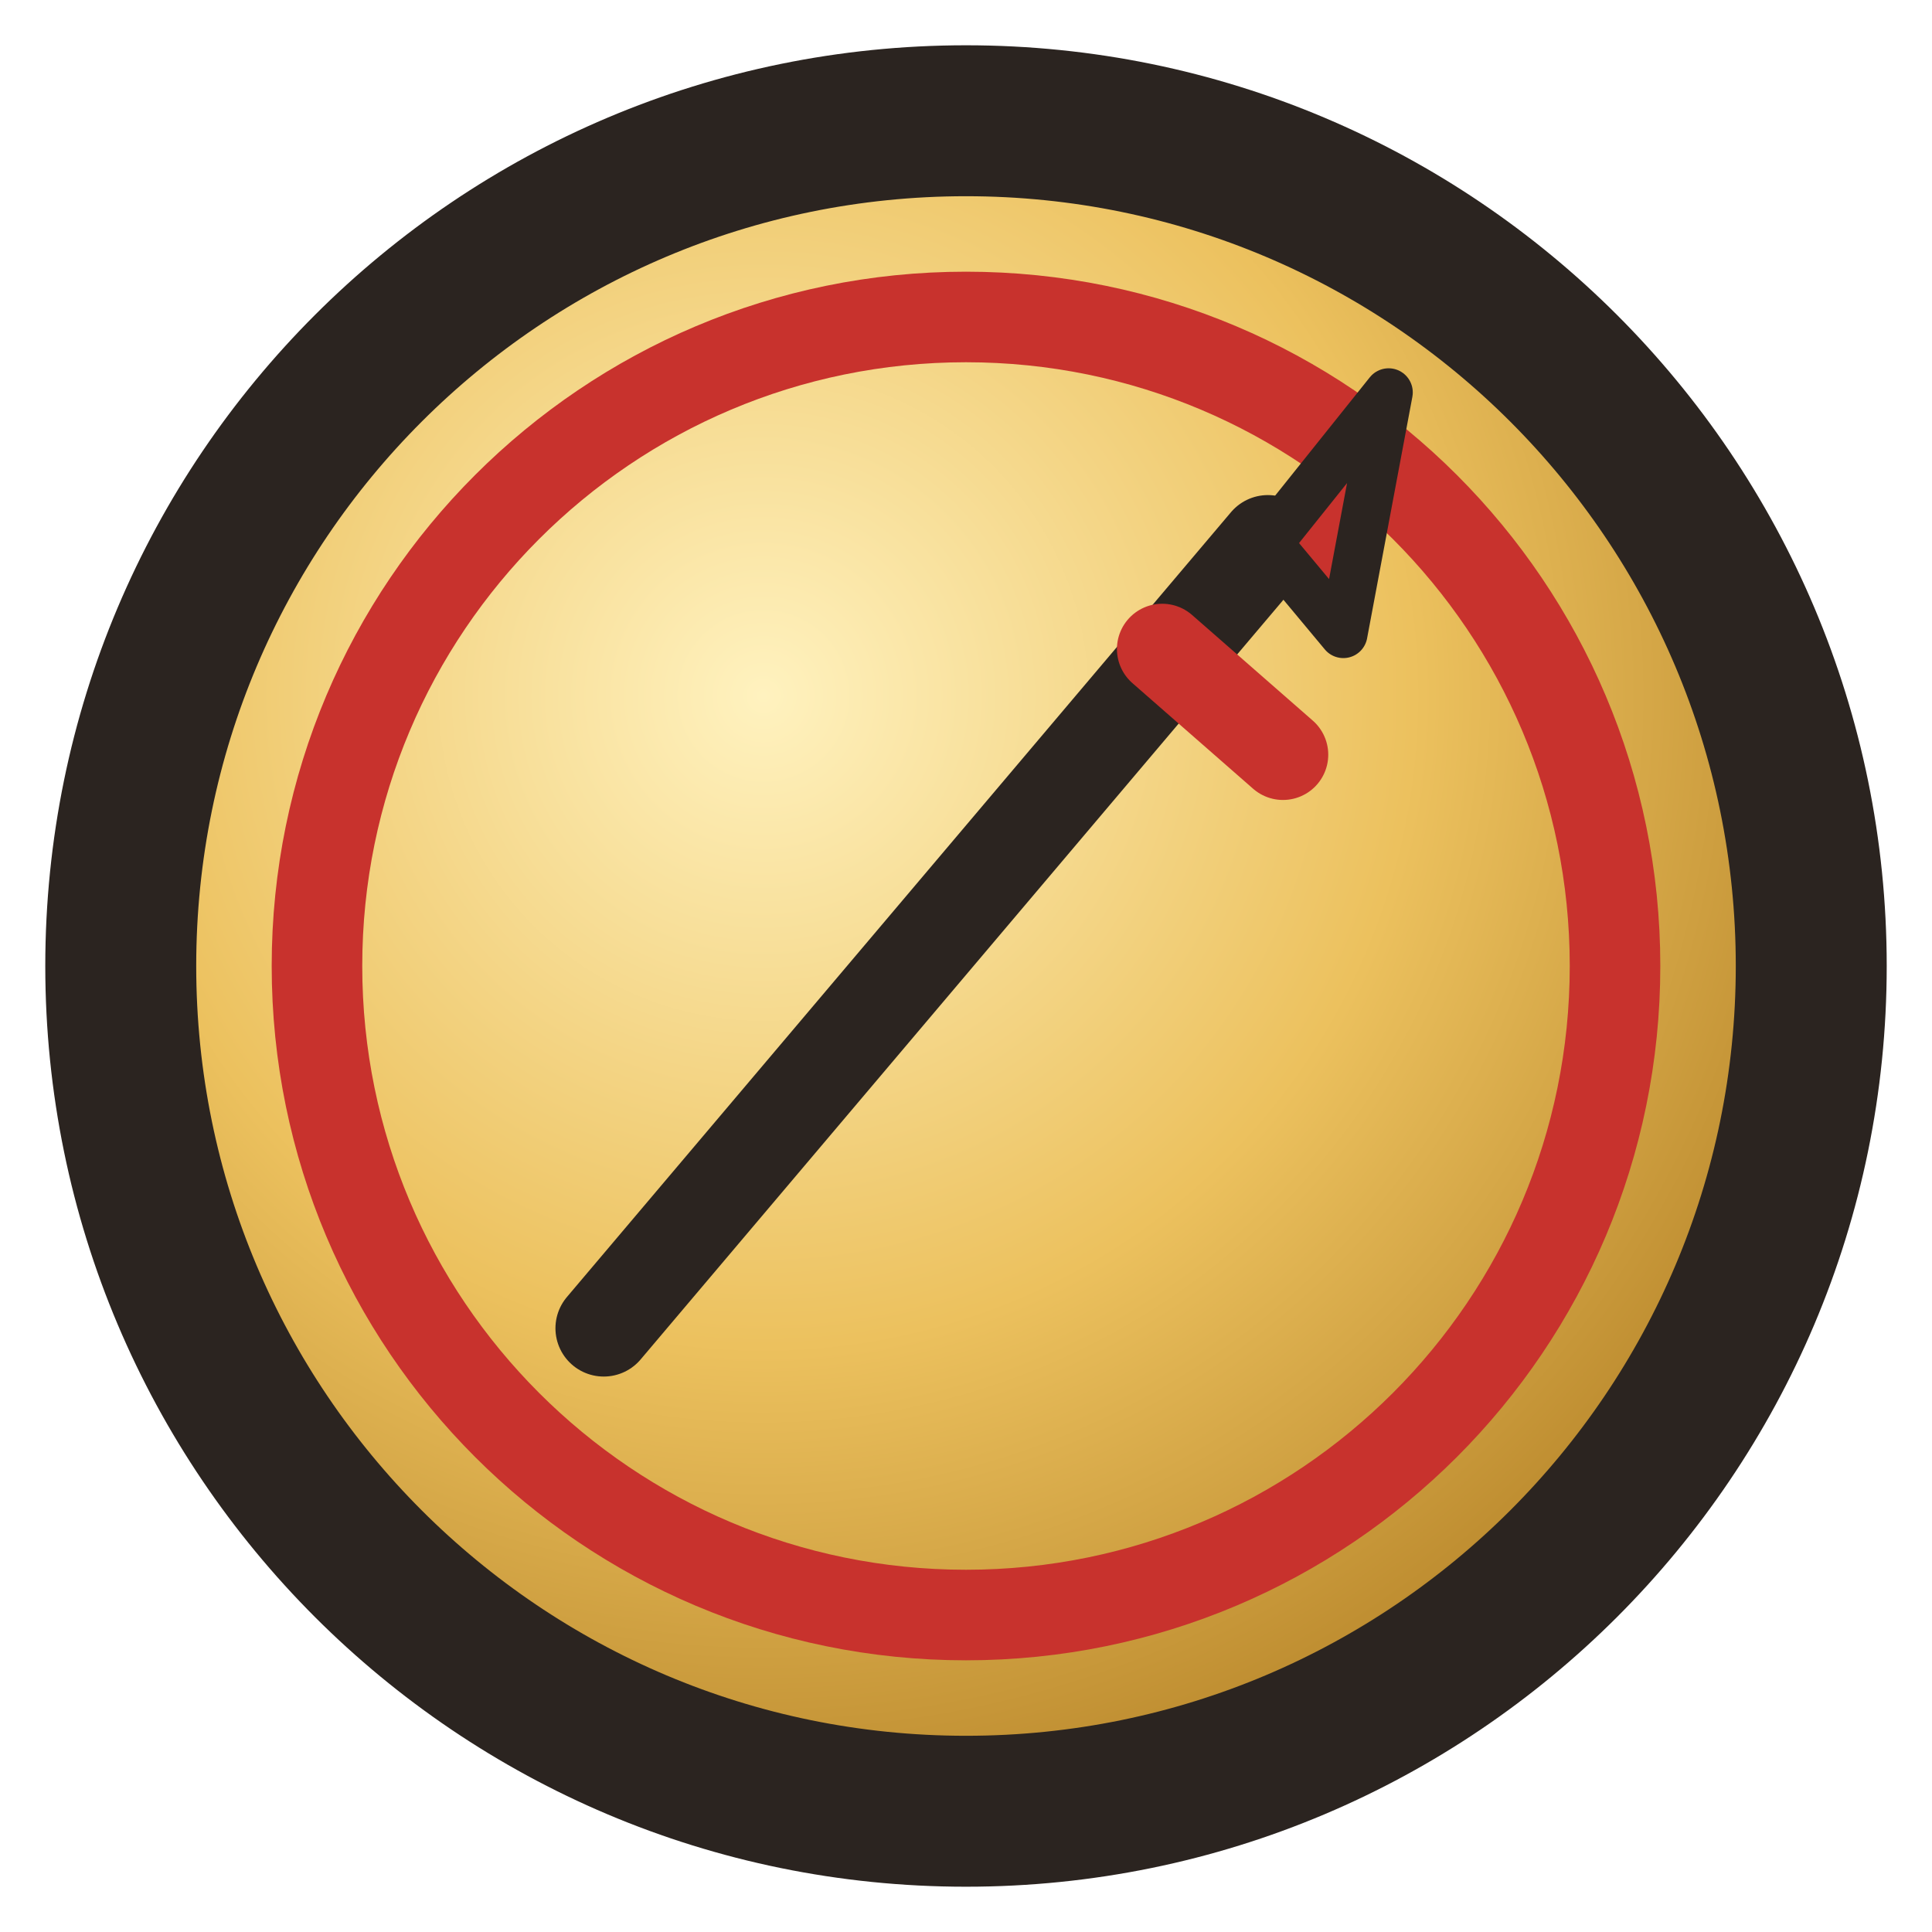
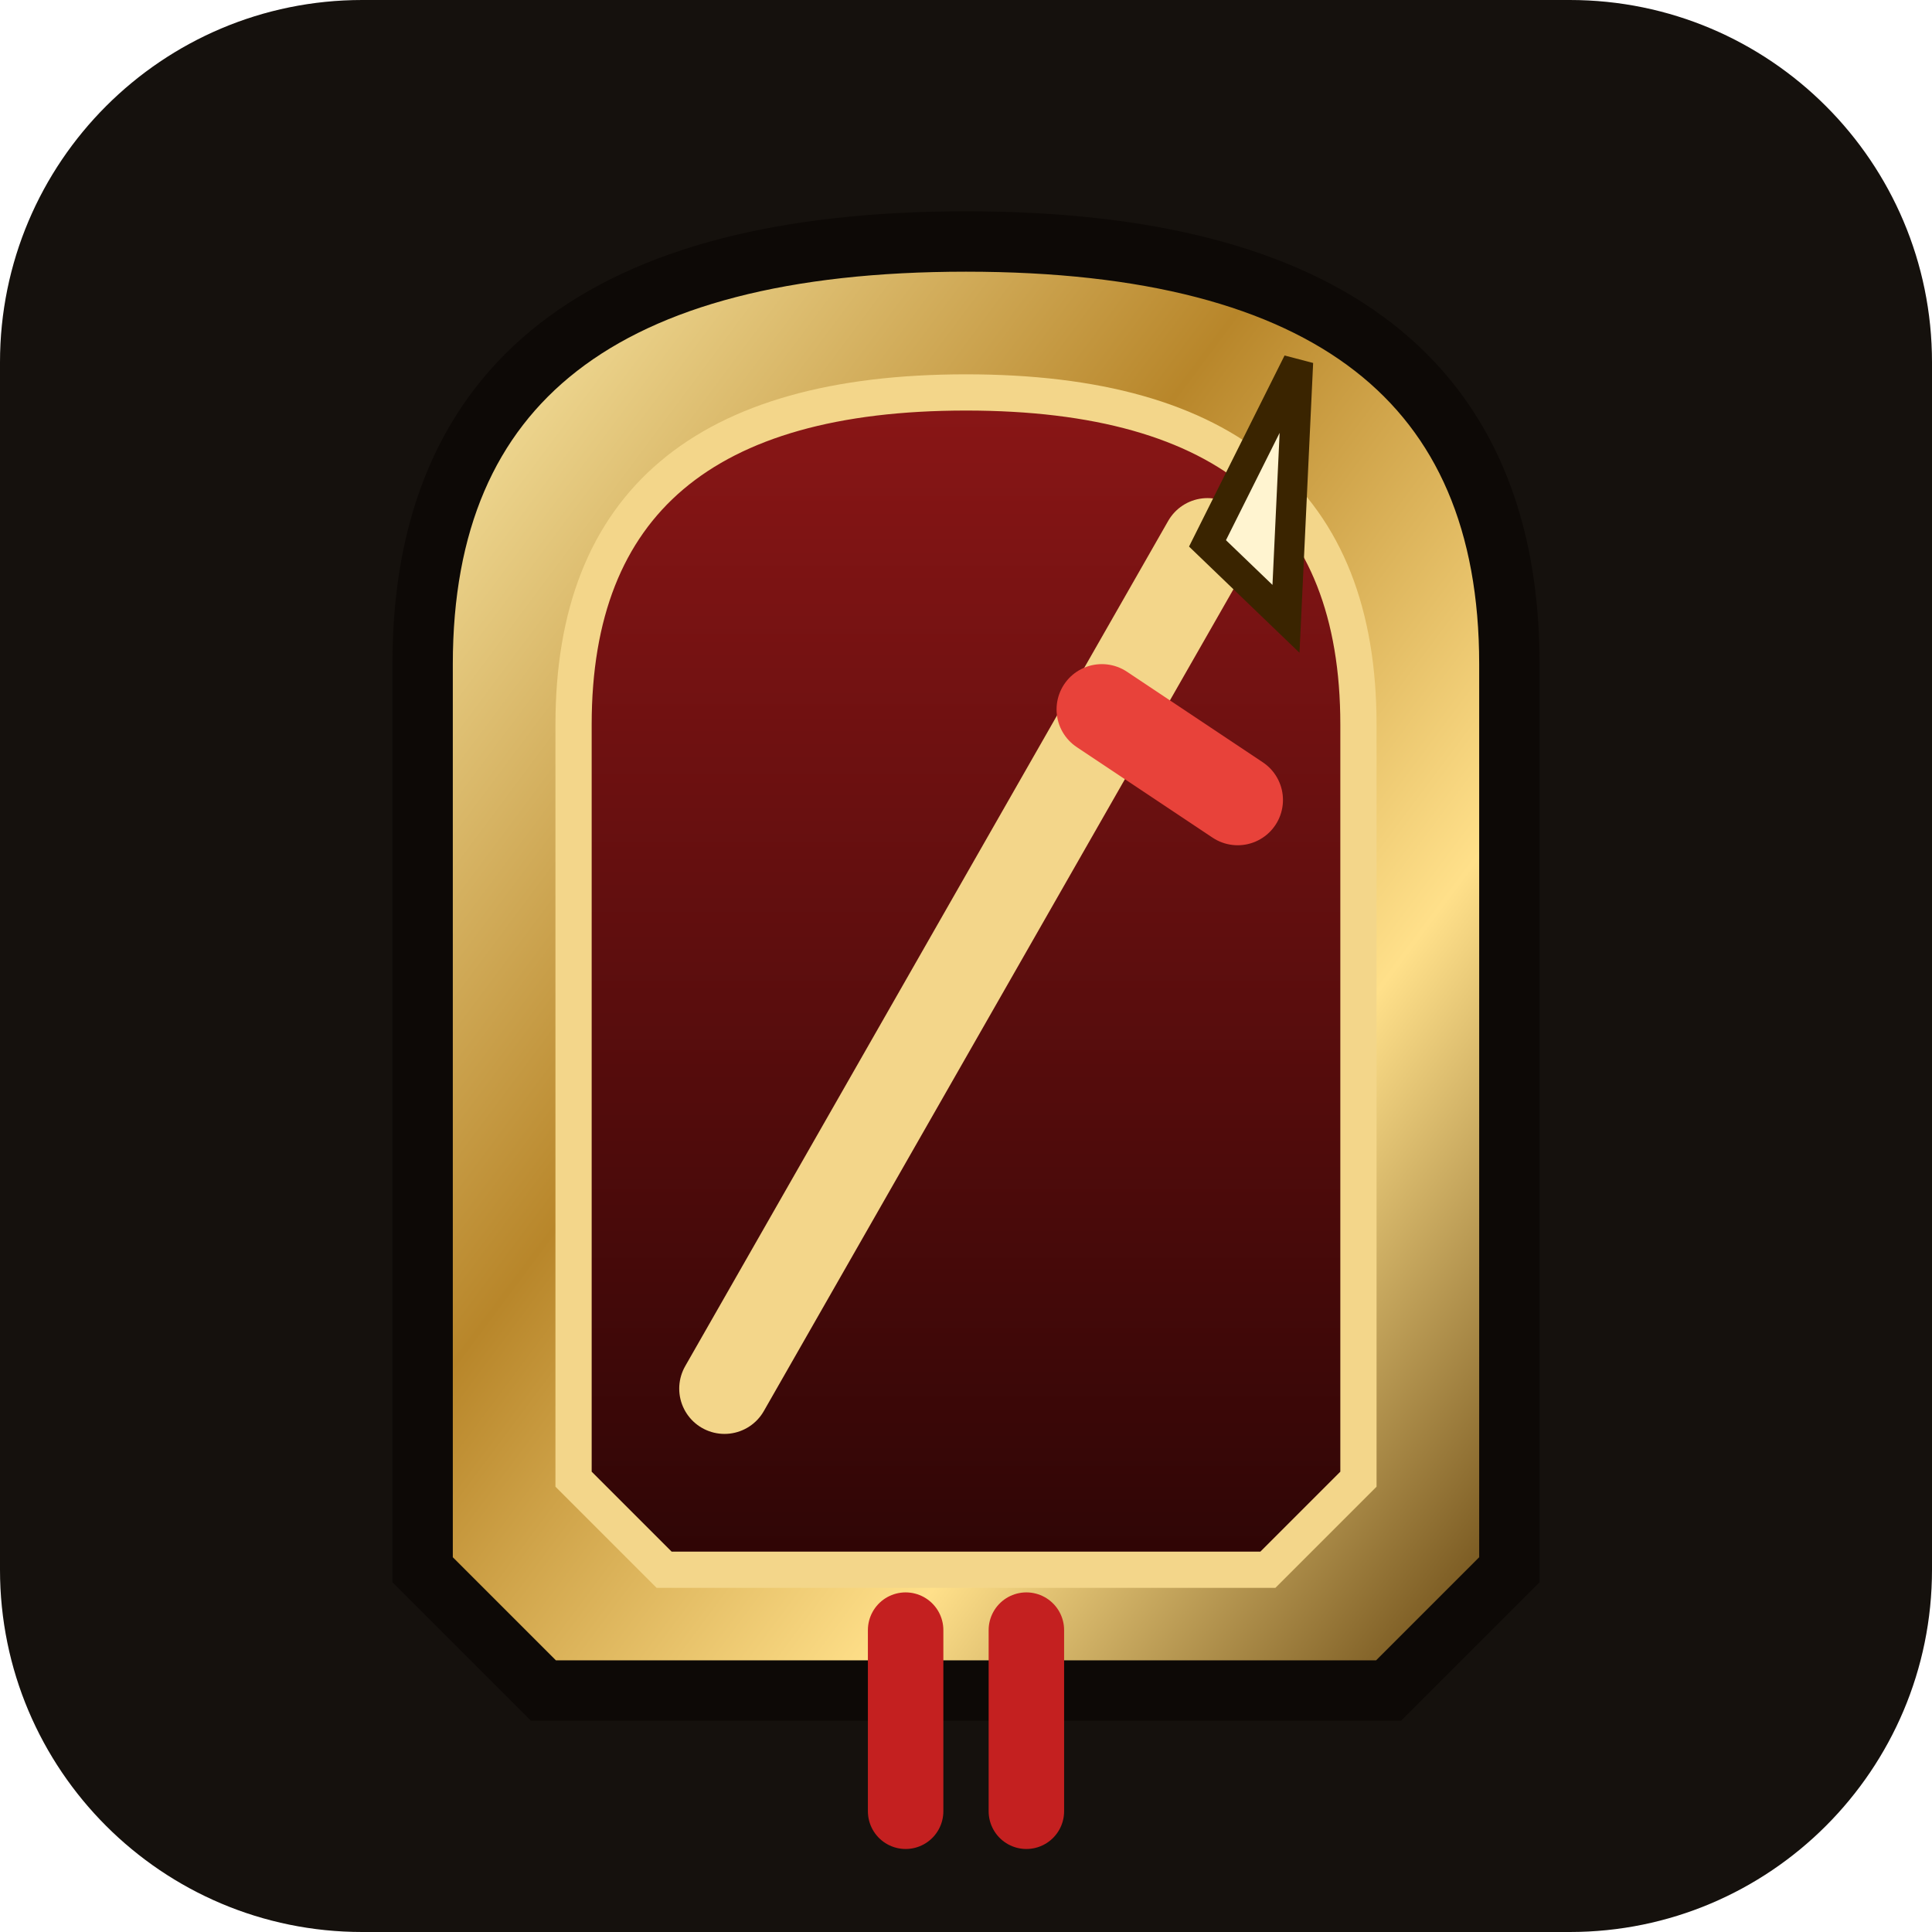
<svg xmlns="http://www.w3.org/2000/svg" viewBox="0 0 64 64">
  <defs>
-     <radialGradient id="g" cx="38%" cy="34%" r="70%">
-       <stop offset="0" stop-color="#fff2bf" />
-       <stop offset=".55" stop-color="#ecc15e" />
-       <stop offset="1" stop-color="#b8862a" />
-     </radialGradient>
+     <linearGradient id="gold" x1="0" y1="0" x2="1" y2="1">
+       <stop offset="0" stop-color="#fff0b0" />
+       <stop offset=".4" stop-color="#b8862a" />
+       <stop offset=".7" stop-color="#ffe08a" />
+       <stop offset="1" stop-color="#5e3e0c" />
+     </linearGradient>
+     <linearGradient id="lac" x1="0" y1="0" x2="0" y2="1">
+       <stop offset="0" stop-color="#8a1616" />
+       <stop offset="1" stop-color="#2e0505" />
+     </linearGradient>
  </defs>
-   <circle cx="32" cy="32" r="28" fill="url(#g)" stroke="#2b2420" stroke-width="5" />
-   <circle cx="32" cy="32" r="21.5" fill="none" stroke="#c8322d" stroke-width="3" />
-   <path d="M20 44 L42 18" stroke="#2b2420" stroke-width="3.2" stroke-linecap="round" />
-   <path d="M42 18 L46 13 L44.5 21 Z" fill="#c8322d" stroke="#2b2420" stroke-width="1.6" stroke-linejoin="round" />
-   <path d="M38.5 21.5 l4 3.5" stroke="#c8322d" stroke-width="3" stroke-linecap="round" />
+   <rect width="64" height="64" rx="12" fill="#15110d" />
+   <path d="M14 22 Q14 8 32 8 Q50 8 50 22 V52 L46 56 H18 L14 52 Z" fill="url(#gold)" stroke="#0d0906" stroke-width="2" />
+   <path d="M19 24 Q19 13 32 13 Q45 13 45 24 V49 L42 52 H22 L19 49 Z" fill="url(#lac)" stroke="#f3d68a" stroke-width="1.2" />
+   <path d="M24 46 L40 18" stroke="#f3d68a" stroke-width="3" stroke-linecap="round" />
+   <path d="M40 18 L43 12 L42.6 20.5 Z" fill="#fff4d0" stroke="#3a2400" stroke-width="1" />
+   <path d="M36.5 23.5 l4.5 3" stroke="#e8423a" stroke-width="3" stroke-linecap="round" />
+   <path d="M30 54 v6 M34 54 v6" stroke="#c42020" stroke-width="2.5" stroke-linecap="round" />
</svg>
